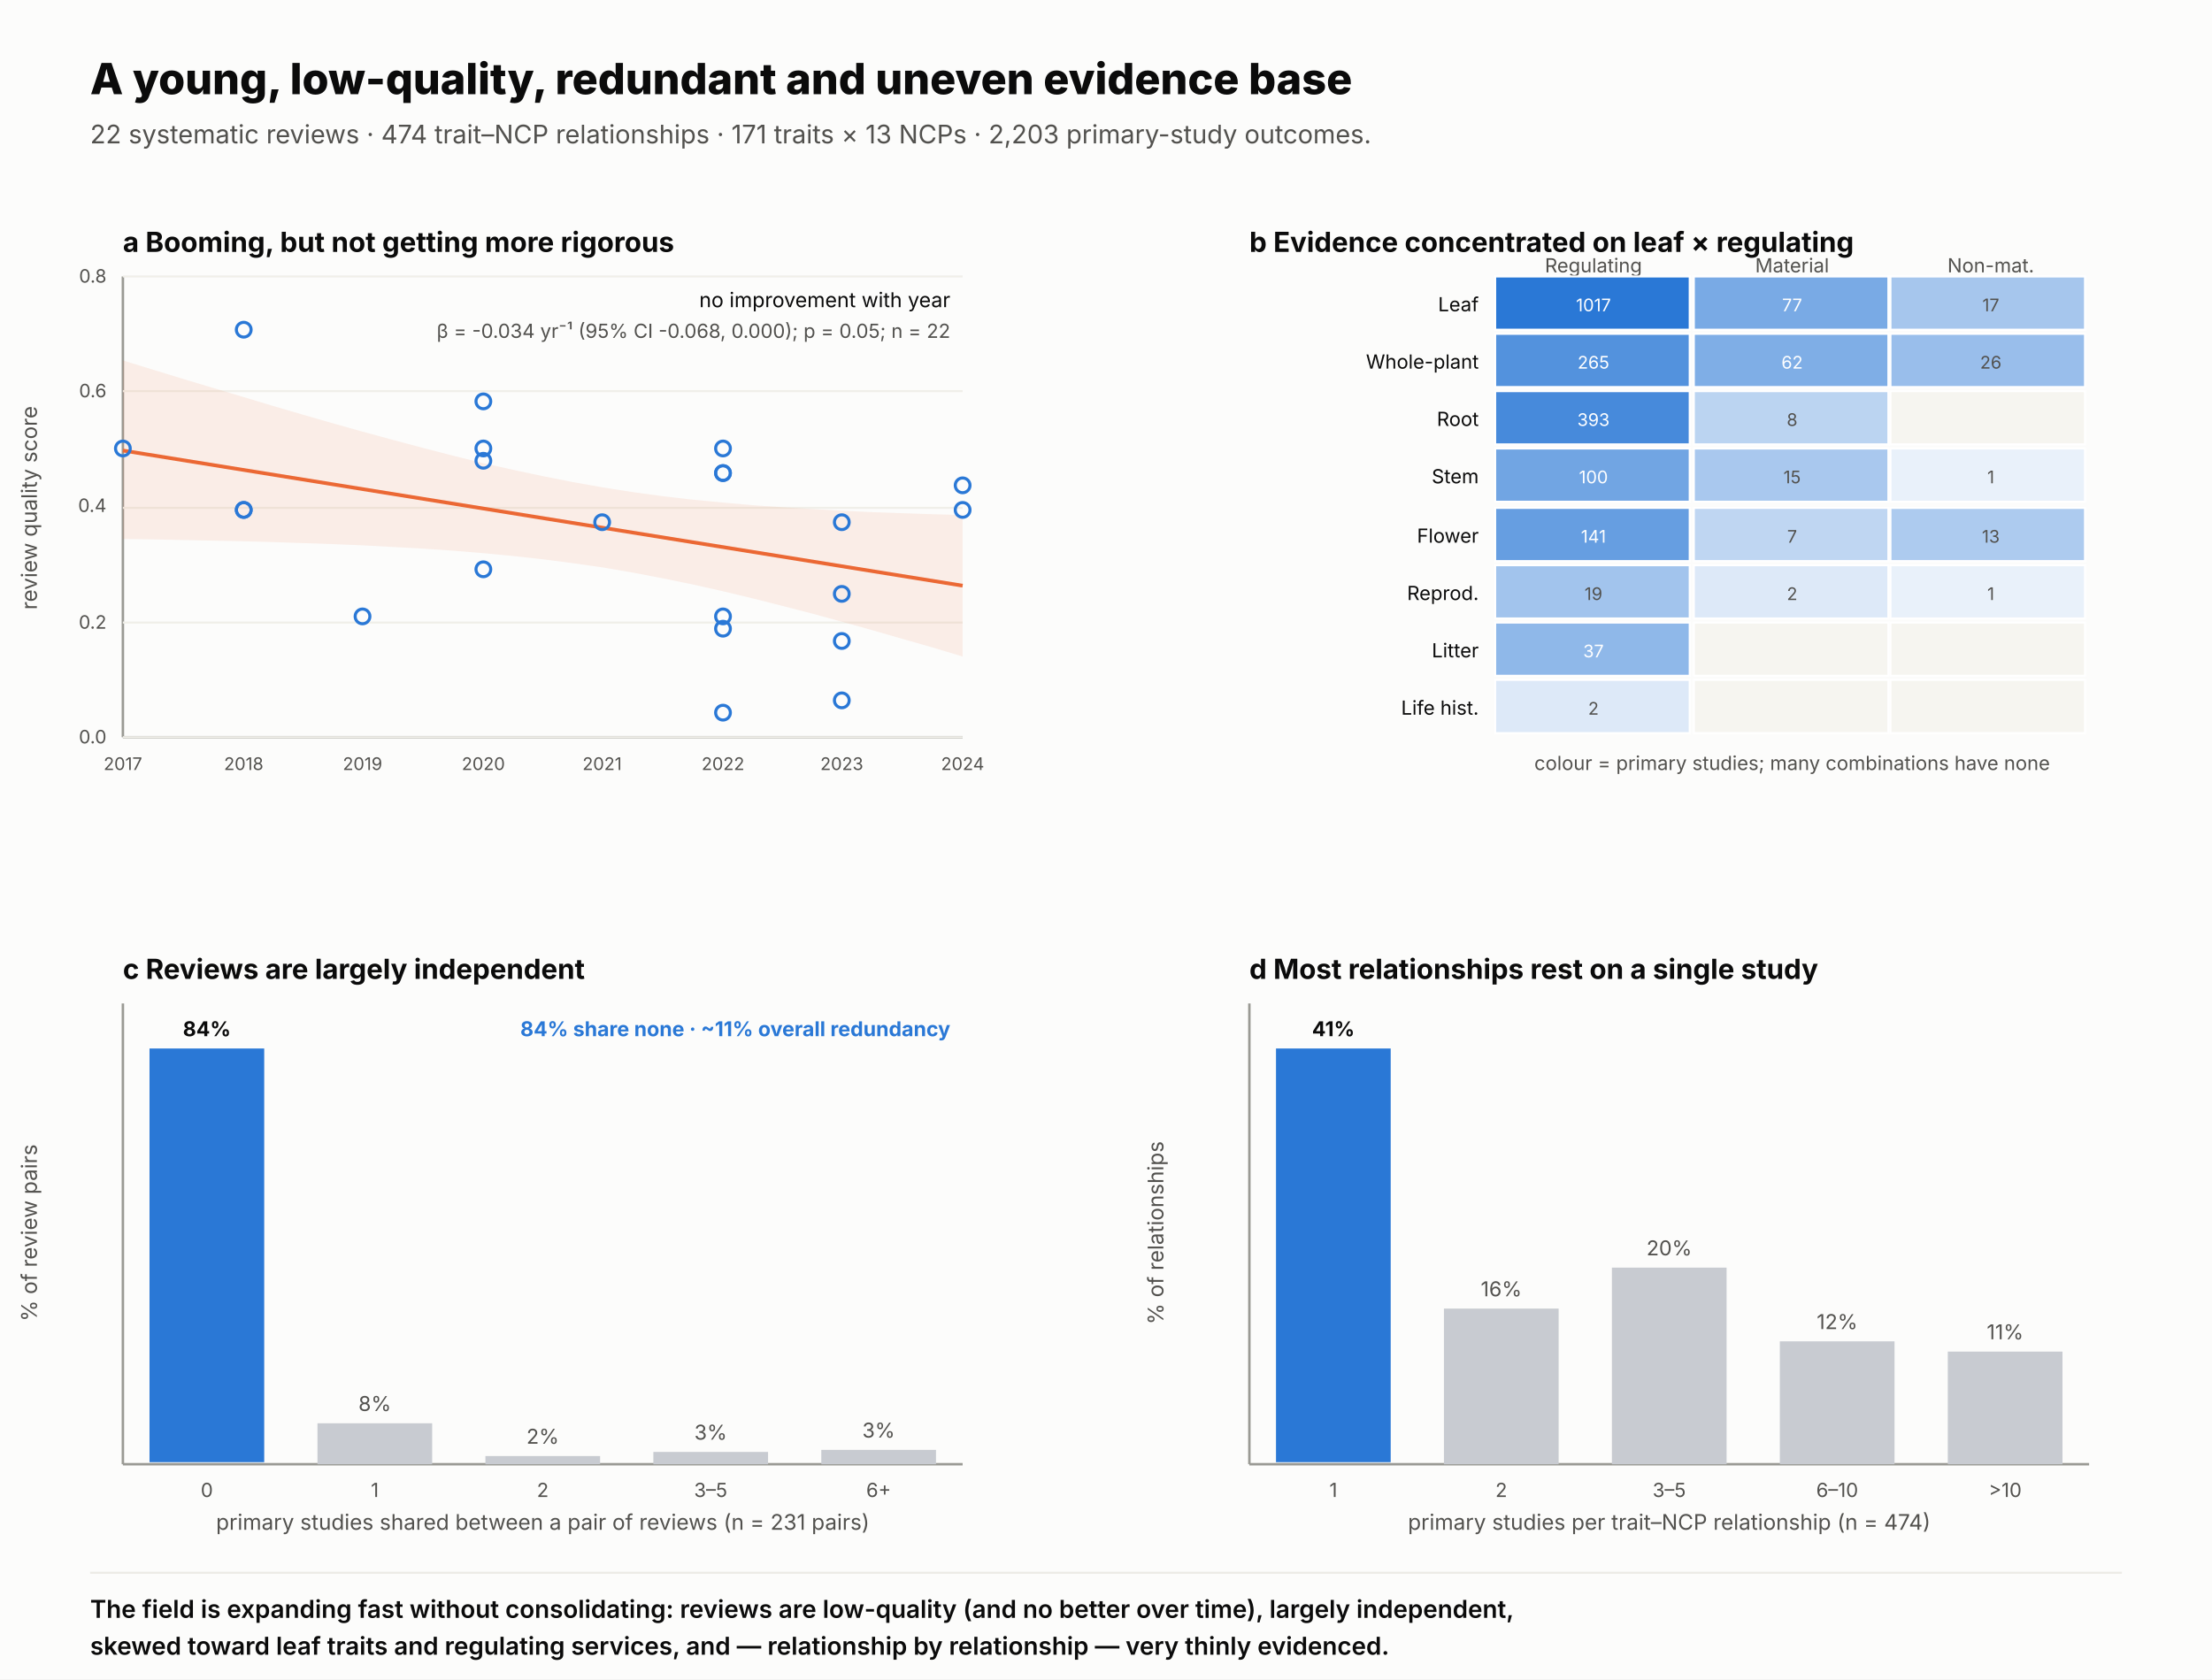
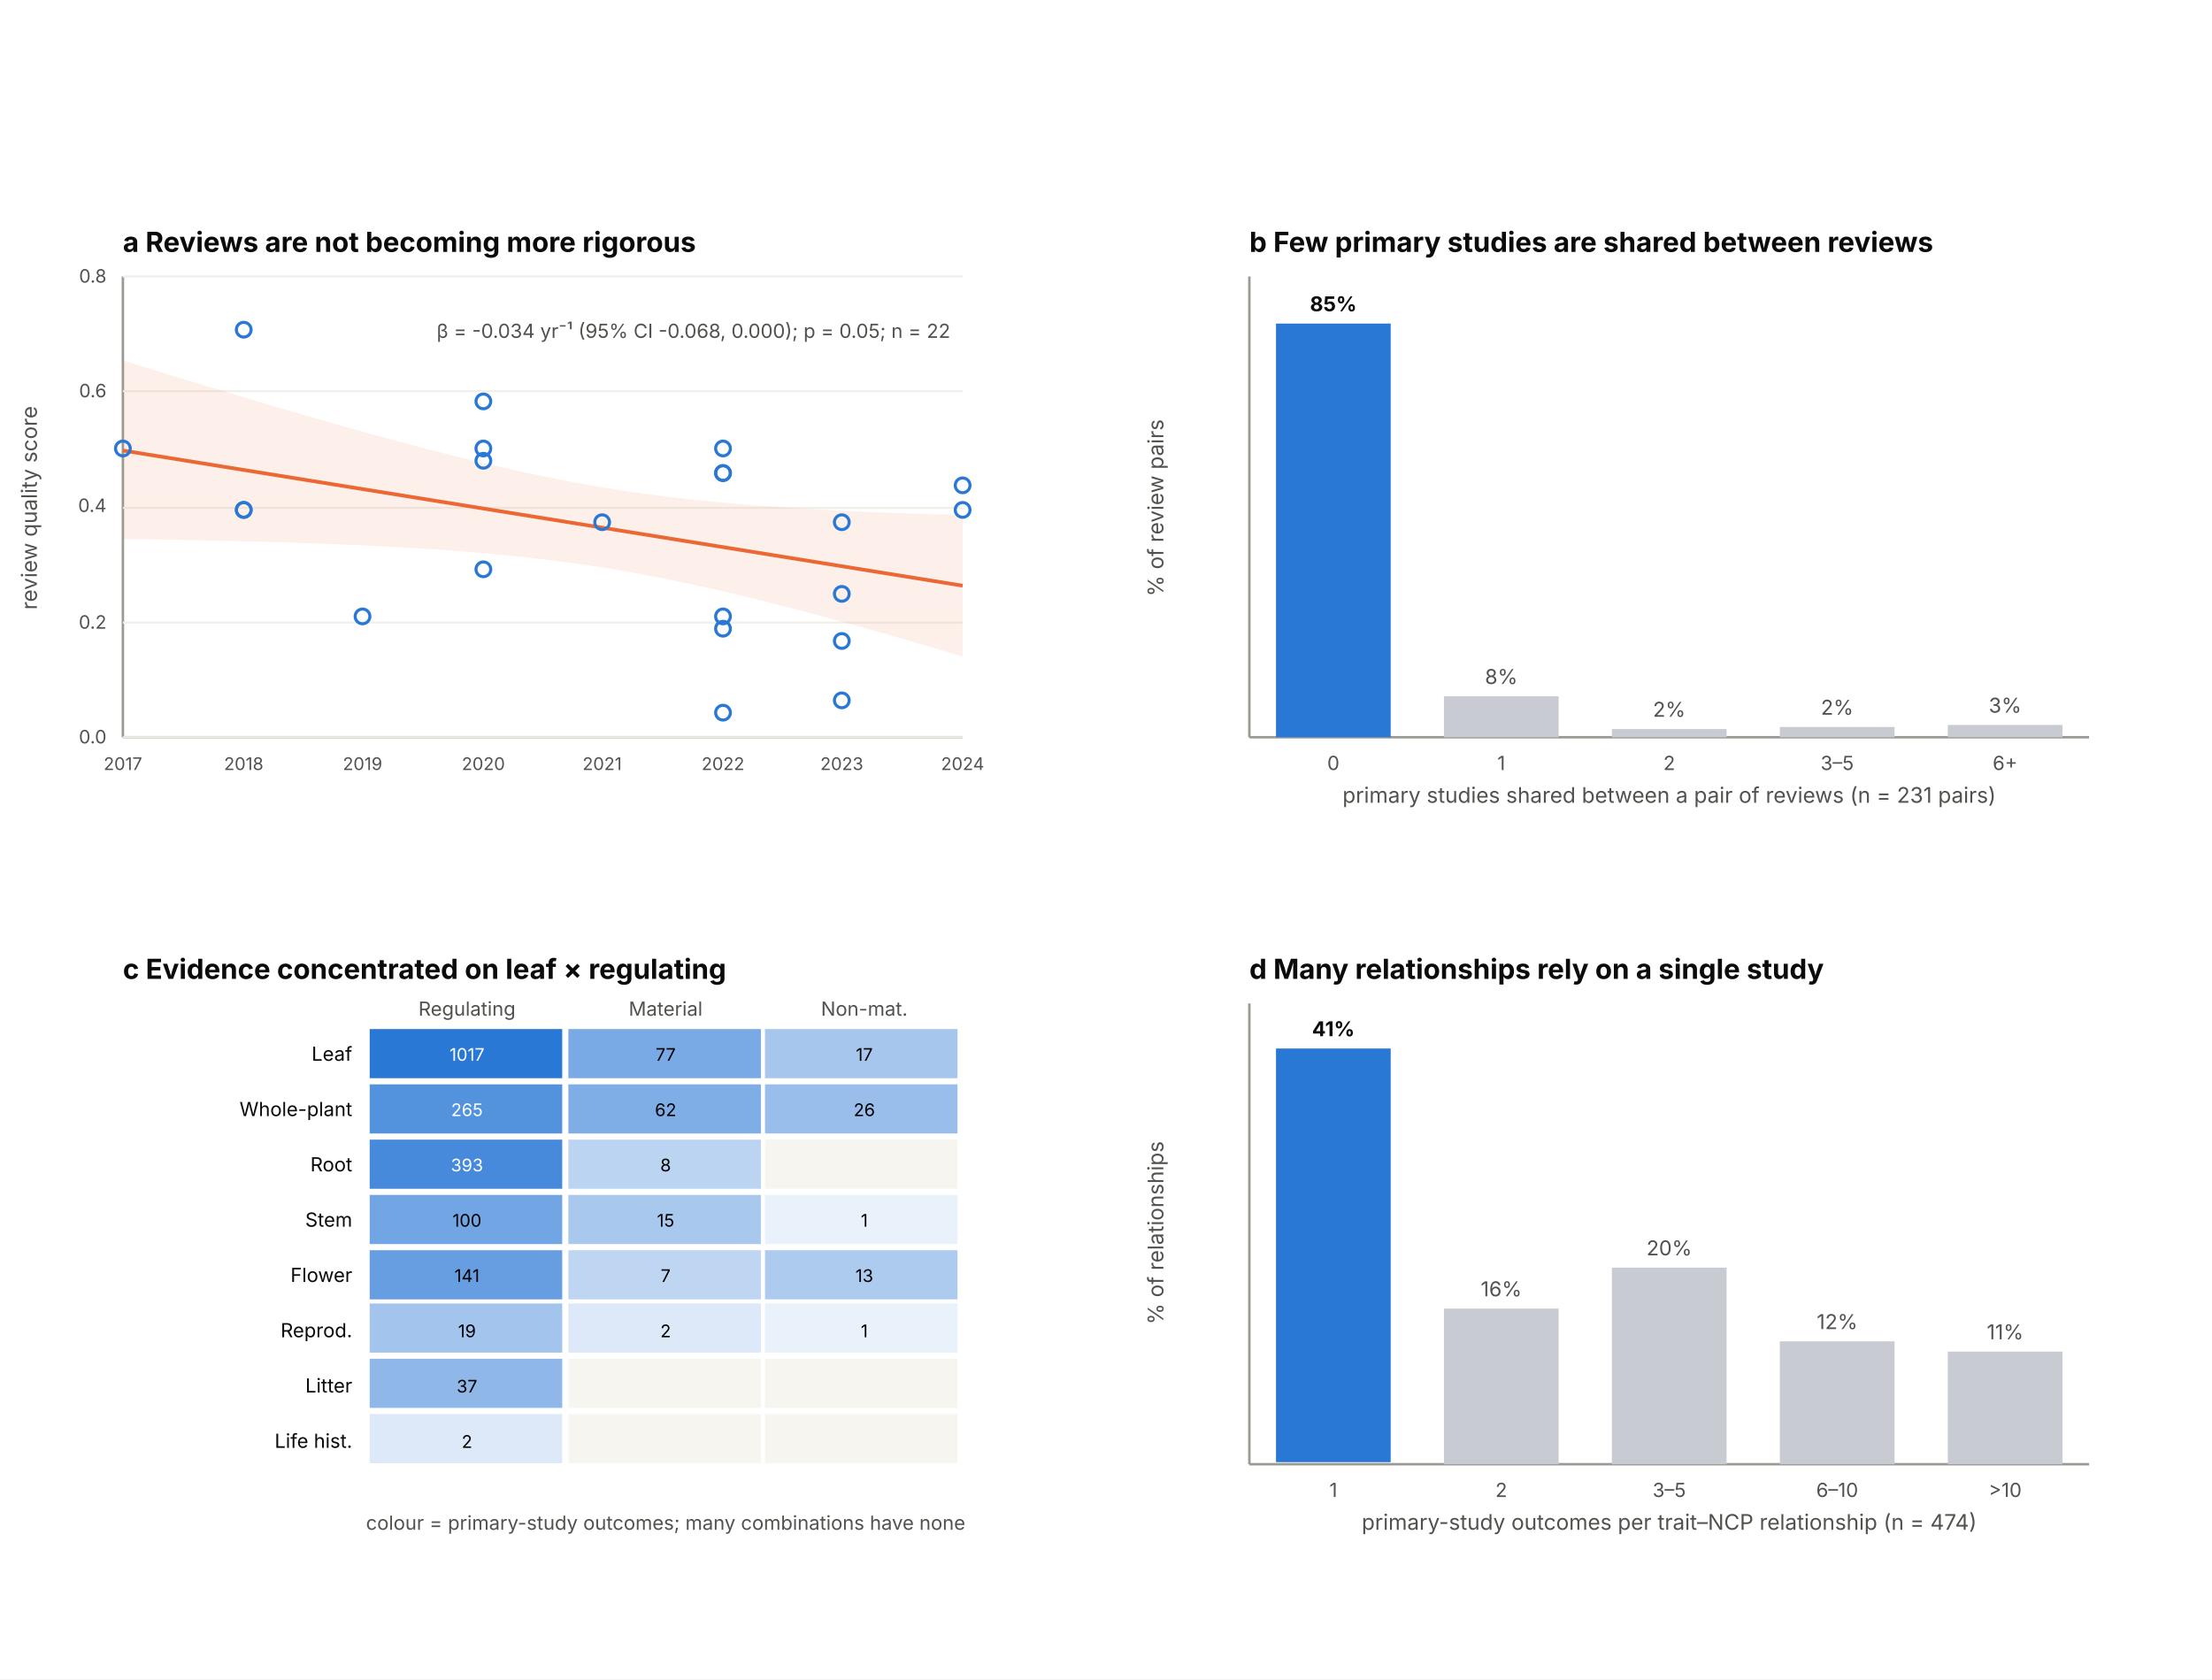
<svg xmlns="http://www.w3.org/2000/svg" width="1080" height="820" viewBox="0 0 1080 820">
-   <rect width="1080" height="820" fill="#fcfcfb" />
-   <text x="44" y="46" font-family="system-ui,-apple-system,&quot;Segoe UI&quot;,sans-serif" font-size="21" font-weight="800" fill="#0b0b0b">A young, low-quality, redundant and uneven evidence base</text>
-   <text x="44" y="70" font-family="system-ui,-apple-system,&quot;Segoe UI&quot;,sans-serif" font-size="12.5" fill="#52514e">22 systematic reviews · 474 trait–NCP relationships · 171 traits × 13 NCPs · 2,203 primary-study outcomes.</text>
-   <text x="60" y="123" font-family="system-ui,-apple-system,&quot;Segoe UI&quot;,sans-serif" font-size="13.5" font-weight="700" fill="#0b0b0b">a  Booming, but not getting more rigorous</text>
+   <rect width="1080" height="820" fill="#ffffff" />
+   <text x="60" y="123" font-family="system-ui,-apple-system,&quot;Segoe UI&quot;,sans-serif" font-size="13.5" font-weight="700" fill="#0b0b0b">a Reviews are not becoming more rigorous</text>
  <line x1="60" y1="360" x2="470" y2="360" stroke="#9a9a94" stroke-width="1.2" />
  <line x1="60" y1="135" x2="60" y2="360" stroke="#9a9a94" stroke-width="1.2" />
  <line x1="60" y1="360" x2="470" y2="360" stroke="#f0efe9" />
  <text x="52" y="363" font-family="system-ui,-apple-system,&quot;Segoe UI&quot;,sans-serif" font-size="9" fill="#52514e" text-anchor="end">0.0</text>
  <line x1="60" y1="304" x2="470" y2="304" stroke="#f0efe9" />
  <text x="52" y="307" font-family="system-ui,-apple-system,&quot;Segoe UI&quot;,sans-serif" font-size="9" fill="#52514e" text-anchor="end">0.2</text>
  <line x1="60" y1="248" x2="470" y2="248" stroke="#f0efe9" />
  <text x="52" y="250" font-family="system-ui,-apple-system,&quot;Segoe UI&quot;,sans-serif" font-size="9" fill="#52514e" text-anchor="end">0.4</text>
  <line x1="60" y1="191" x2="470" y2="191" stroke="#f0efe9" />
  <text x="52" y="194" font-family="system-ui,-apple-system,&quot;Segoe UI&quot;,sans-serif" font-size="9" fill="#52514e" text-anchor="end">0.6</text>
  <line x1="60" y1="135" x2="470" y2="135" stroke="#f0efe9" />
  <text x="52" y="138" font-family="system-ui,-apple-system,&quot;Segoe UI&quot;,sans-serif" font-size="9" fill="#52514e" text-anchor="end">0.8</text>
  <text x="60" y="376" font-family="system-ui,-apple-system,&quot;Segoe UI&quot;,sans-serif" font-size="8.5" fill="#52514e" text-anchor="middle">2017</text>
  <text x="119" y="376" font-family="system-ui,-apple-system,&quot;Segoe UI&quot;,sans-serif" font-size="8.5" fill="#52514e" text-anchor="middle">2018</text>
  <text x="177" y="376" font-family="system-ui,-apple-system,&quot;Segoe UI&quot;,sans-serif" font-size="8.5" fill="#52514e" text-anchor="middle">2019</text>
  <text x="236" y="376" font-family="system-ui,-apple-system,&quot;Segoe UI&quot;,sans-serif" font-size="8.5" fill="#52514e" text-anchor="middle">2020</text>
  <text x="294" y="376" font-family="system-ui,-apple-system,&quot;Segoe UI&quot;,sans-serif" font-size="8.5" fill="#52514e" text-anchor="middle">2021</text>
  <text x="353" y="376" font-family="system-ui,-apple-system,&quot;Segoe UI&quot;,sans-serif" font-size="8.5" fill="#52514e" text-anchor="middle">2022</text>
  <text x="411" y="376" font-family="system-ui,-apple-system,&quot;Segoe UI&quot;,sans-serif" font-size="8.5" fill="#52514e" text-anchor="middle">2023</text>
  <text x="470" y="376" font-family="system-ui,-apple-system,&quot;Segoe UI&quot;,sans-serif" font-size="8.5" fill="#52514e" text-anchor="middle">2024</text>
  <polygon points="60.0,176.0 74.6,180.5 89.3,185.0 103.9,189.4 118.6,193.8 133.2,198.2 147.9,202.5 162.5,206.7 177.1,210.8 191.8,214.8 206.4,218.7 221.1,222.5 235.7,226.1 250.4,229.4 265.0,232.5 279.6,235.4 294.3,238.0 308.9,240.3 323.6,242.3 338.2,244.0 352.9,245.4 367.5,246.7 382.1,247.7 396.8,248.6 411.4,249.4 426.1,250.1 440.7,250.6 455.4,251.1 470.0,251.5 470.0,320.6 455.4,316.2 440.7,312.0 426.1,307.8 411.4,303.7 396.8,299.7 382.1,295.9 367.5,292.2 352.9,288.7 338.2,285.4 323.6,282.4 308.9,279.6 294.3,277.1 279.6,275.0 265.0,273.1 250.4,271.5 235.7,270.1 221.1,268.9 206.4,267.9 191.8,267.1 177.1,266.3 162.5,265.7 147.9,265.2 133.2,264.7 118.6,264.3 103.9,264.0 89.3,263.7 74.6,263.4 60.0,263.2" fill="#eb6834" fill-opacity="0.10" />
  <line x1="60" y1="220" x2="470" y2="286" stroke="#eb6834" stroke-width="1.8" />
  <circle cx="353" cy="301" r="3.6" fill="none" stroke="#2a78d6" stroke-width="1.5" />
  <circle cx="353" cy="348" r="3.6" fill="none" stroke="#2a78d6" stroke-width="1.5" />
  <circle cx="353" cy="231" r="3.6" fill="none" stroke="#2a78d6" stroke-width="1.5" />
  <circle cx="353" cy="231" r="3.6" fill="none" stroke="#2a78d6" stroke-width="1.5" />
  <circle cx="353" cy="307" r="3.6" fill="none" stroke="#2a78d6" stroke-width="1.5" />
  <circle cx="353" cy="219" r="3.6" fill="none" stroke="#2a78d6" stroke-width="1.5" />
  <circle cx="294" cy="255" r="3.6" fill="none" stroke="#2a78d6" stroke-width="1.5" />
  <circle cx="236" cy="225" r="3.6" fill="none" stroke="#2a78d6" stroke-width="1.5" />
  <circle cx="236" cy="196" r="3.6" fill="none" stroke="#2a78d6" stroke-width="1.5" />
  <circle cx="236" cy="278" r="3.6" fill="none" stroke="#2a78d6" stroke-width="1.5" />
  <circle cx="236" cy="219" r="3.6" fill="none" stroke="#2a78d6" stroke-width="1.5" />
  <circle cx="177" cy="301" r="3.6" fill="none" stroke="#2a78d6" stroke-width="1.5" />
  <circle cx="470" cy="249" r="3.6" fill="none" stroke="#2a78d6" stroke-width="1.5" />
  <circle cx="119" cy="249" r="3.6" fill="none" stroke="#2a78d6" stroke-width="1.5" />
  <circle cx="119" cy="249" r="3.6" fill="none" stroke="#2a78d6" stroke-width="1.5" />
  <circle cx="470" cy="237" r="3.6" fill="none" stroke="#2a78d6" stroke-width="1.5" />
  <circle cx="60" cy="219" r="3.6" fill="none" stroke="#2a78d6" stroke-width="1.5" />
  <circle cx="411" cy="290" r="3.6" fill="none" stroke="#2a78d6" stroke-width="1.5" />
  <circle cx="411" cy="313" r="3.6" fill="none" stroke="#2a78d6" stroke-width="1.5" />
  <circle cx="411" cy="342" r="3.6" fill="none" stroke="#2a78d6" stroke-width="1.5" />
  <circle cx="411" cy="255" r="3.6" fill="none" stroke="#2a78d6" stroke-width="1.5" />
  <circle cx="119" cy="161" r="3.6" fill="none" stroke="#2a78d6" stroke-width="1.5" />
-   <text x="464" y="150" font-family="system-ui,-apple-system,&quot;Segoe UI&quot;,sans-serif" font-size="10" fill="#0b0b0b" text-anchor="end">no improvement with year</text>
  <text x="464" y="165" font-family="system-ui,-apple-system,&quot;Segoe UI&quot;,sans-serif" font-size="9.5" fill="#52514e" text-anchor="end">β = -0.034 yr⁻¹ (95% CI -0.068, 0.000); p = 0.05; n = 22</text>
  <text x="18" y="248" font-family="system-ui,-apple-system,&quot;Segoe UI&quot;,sans-serif" font-size="10.5" fill="#52514e" text-anchor="middle" transform="rotate(-90 18 248)">review quality score</text>
-   <text x="610" y="123" font-family="system-ui,-apple-system,&quot;Segoe UI&quot;,sans-serif" font-size="13.5" font-weight="700" fill="#0b0b0b">b  Evidence concentrated on leaf × regulating</text>
-   <text x="778" y="133" font-family="system-ui,-apple-system,&quot;Segoe UI&quot;,sans-serif" font-size="9.5" fill="#52514e" text-anchor="middle">Regulating</text>
-   <text x="875" y="133" font-family="system-ui,-apple-system,&quot;Segoe UI&quot;,sans-serif" font-size="9.5" fill="#52514e" text-anchor="middle">Material</text>
-   <text x="972" y="133" font-family="system-ui,-apple-system,&quot;Segoe UI&quot;,sans-serif" font-size="9.5" fill="#52514e" text-anchor="middle">Non-mat.</text>
-   <text x="722" y="152" font-family="system-ui,-apple-system,&quot;Segoe UI&quot;,sans-serif" font-size="9.5" fill="#0b0b0b" text-anchor="end">Leaf</text>
-   <rect x="730" y="135" width="95" height="26" fill="#2a78d6" stroke="#fff" stroke-width="1" />
-   <text x="778" y="152" font-family="system-ui,-apple-system,&quot;Segoe UI&quot;,sans-serif" font-size="8.5" fill="#fff" text-anchor="middle">1017</text>
-   <rect x="827" y="135" width="95" height="26" fill="#79aae5" stroke="#fff" stroke-width="1" />
-   <text x="875" y="152" font-family="system-ui,-apple-system,&quot;Segoe UI&quot;,sans-serif" font-size="8.5" fill="#fff" text-anchor="middle">77</text>
-   <rect x="923" y="135" width="95" height="26" fill="#a6c6ed" stroke="#fff" stroke-width="1" />
-   <text x="972" y="152" font-family="system-ui,-apple-system,&quot;Segoe UI&quot;,sans-serif" font-size="8.5" fill="#52514e" text-anchor="middle">17</text>
-   <text x="722" y="180" font-family="system-ui,-apple-system,&quot;Segoe UI&quot;,sans-serif" font-size="9.5" fill="#0b0b0b" text-anchor="end">Whole-plant</text>
-   <rect x="730" y="163" width="95" height="26" fill="#5392dd" stroke="#fff" stroke-width="1" />
-   <text x="778" y="180" font-family="system-ui,-apple-system,&quot;Segoe UI&quot;,sans-serif" font-size="8.5" fill="#fff" text-anchor="middle">265</text>
-   <rect x="827" y="163" width="95" height="26" fill="#7faee6" stroke="#fff" stroke-width="1" />
-   <text x="875" y="180" font-family="system-ui,-apple-system,&quot;Segoe UI&quot;,sans-serif" font-size="8.5" fill="#fff" text-anchor="middle">62</text>
-   <rect x="923" y="163" width="95" height="26" fill="#99beeb" stroke="#fff" stroke-width="1" />
-   <text x="972" y="180" font-family="system-ui,-apple-system,&quot;Segoe UI&quot;,sans-serif" font-size="8.5" fill="#52514e" text-anchor="middle">26</text>
-   <text x="722" y="208" font-family="system-ui,-apple-system,&quot;Segoe UI&quot;,sans-serif" font-size="9.5" fill="#0b0b0b" text-anchor="end">Root</text>
-   <rect x="730" y="191" width="95" height="26" fill="#478adb" stroke="#fff" stroke-width="1" />
-   <text x="778" y="208" font-family="system-ui,-apple-system,&quot;Segoe UI&quot;,sans-serif" font-size="8.5" fill="#fff" text-anchor="middle">393</text>
-   <rect x="827" y="191" width="95" height="26" fill="#bbd4f1" stroke="#fff" stroke-width="1" />
-   <text x="875" y="208" font-family="system-ui,-apple-system,&quot;Segoe UI&quot;,sans-serif" font-size="8.5" fill="#52514e" text-anchor="middle">8</text>
-   <rect x="923" y="191" width="95" height="26" fill="#f6f5f0" stroke="#fff" stroke-width="1" />
-   <text x="722" y="236" font-family="system-ui,-apple-system,&quot;Segoe UI&quot;,sans-serif" font-size="9.5" fill="#0b0b0b" text-anchor="end">Stem</text>
-   <rect x="730" y="219" width="95" height="26" fill="#71a5e3" stroke="#fff" stroke-width="1" />
-   <text x="778" y="236" font-family="system-ui,-apple-system,&quot;Segoe UI&quot;,sans-serif" font-size="8.5" fill="#fff" text-anchor="middle">100</text>
-   <rect x="827" y="219" width="95" height="26" fill="#a9c8ee" stroke="#fff" stroke-width="1" />
-   <text x="875" y="236" font-family="system-ui,-apple-system,&quot;Segoe UI&quot;,sans-serif" font-size="8.5" fill="#52514e" text-anchor="middle">15</text>
-   <rect x="923" y="219" width="95" height="26" fill="#e9f1fa" stroke="#fff" stroke-width="1" />
-   <text x="972" y="236" font-family="system-ui,-apple-system,&quot;Segoe UI&quot;,sans-serif" font-size="8.5" fill="#52514e" text-anchor="middle">1</text>
-   <text x="722" y="265" font-family="system-ui,-apple-system,&quot;Segoe UI&quot;,sans-serif" font-size="9.5" fill="#0b0b0b" text-anchor="end">Flower</text>
-   <rect x="730" y="248" width="95" height="26" fill="#669ee1" stroke="#fff" stroke-width="1" />
-   <text x="778" y="265" font-family="system-ui,-apple-system,&quot;Segoe UI&quot;,sans-serif" font-size="8.5" fill="#fff" text-anchor="middle">141</text>
-   <rect x="827" y="248" width="95" height="26" fill="#bfd6f2" stroke="#fff" stroke-width="1" />
-   <text x="875" y="265" font-family="system-ui,-apple-system,&quot;Segoe UI&quot;,sans-serif" font-size="8.5" fill="#52514e" text-anchor="middle">7</text>
-   <rect x="923" y="248" width="95" height="26" fill="#adcbef" stroke="#fff" stroke-width="1" />
-   <text x="972" y="265" font-family="system-ui,-apple-system,&quot;Segoe UI&quot;,sans-serif" font-size="8.5" fill="#52514e" text-anchor="middle">13</text>
-   <text x="722" y="293" font-family="system-ui,-apple-system,&quot;Segoe UI&quot;,sans-serif" font-size="9.5" fill="#0b0b0b" text-anchor="end">Reprod.</text>
-   <rect x="730" y="276" width="95" height="26" fill="#a2c4ed" stroke="#fff" stroke-width="1" />
-   <text x="778" y="293" font-family="system-ui,-apple-system,&quot;Segoe UI&quot;,sans-serif" font-size="8.5" fill="#52514e" text-anchor="middle">19</text>
-   <rect x="827" y="276" width="95" height="26" fill="#dde9f8" stroke="#fff" stroke-width="1" />
-   <text x="875" y="293" font-family="system-ui,-apple-system,&quot;Segoe UI&quot;,sans-serif" font-size="8.5" fill="#52514e" text-anchor="middle">2</text>
-   <rect x="923" y="276" width="95" height="26" fill="#e9f1fa" stroke="#fff" stroke-width="1" />
-   <text x="972" y="293" font-family="system-ui,-apple-system,&quot;Segoe UI&quot;,sans-serif" font-size="8.5" fill="#52514e" text-anchor="middle">1</text>
-   <text x="722" y="321" font-family="system-ui,-apple-system,&quot;Segoe UI&quot;,sans-serif" font-size="9.5" fill="#0b0b0b" text-anchor="end">Litter</text>
-   <rect x="730" y="304" width="95" height="26" fill="#8fb8e9" stroke="#fff" stroke-width="1" />
-   <text x="778" y="321" font-family="system-ui,-apple-system,&quot;Segoe UI&quot;,sans-serif" font-size="8.5" fill="#fff" text-anchor="middle">37</text>
-   <rect x="827" y="304" width="95" height="26" fill="#f6f5f0" stroke="#fff" stroke-width="1" />
-   <rect x="923" y="304" width="95" height="26" fill="#f6f5f0" stroke="#fff" stroke-width="1" />
-   <text x="722" y="349" font-family="system-ui,-apple-system,&quot;Segoe UI&quot;,sans-serif" font-size="9.5" fill="#0b0b0b" text-anchor="end">Life hist.</text>
-   <rect x="730" y="332" width="95" height="26" fill="#dde9f8" stroke="#fff" stroke-width="1" />
-   <text x="778" y="349" font-family="system-ui,-apple-system,&quot;Segoe UI&quot;,sans-serif" font-size="8.5" fill="#52514e" text-anchor="middle">2</text>
-   <rect x="827" y="332" width="95" height="26" fill="#f6f5f0" stroke="#fff" stroke-width="1" />
-   <rect x="923" y="332" width="95" height="26" fill="#f6f5f0" stroke="#fff" stroke-width="1" />
-   <text x="875" y="376" font-family="system-ui,-apple-system,&quot;Segoe UI&quot;,sans-serif" font-size="9.5" fill="#52514e" text-anchor="middle">colour = primary studies; many combinations have none</text>
-   <text x="60" y="478" font-family="system-ui,-apple-system,&quot;Segoe UI&quot;,sans-serif" font-size="13.5" font-weight="700" fill="#0b0b0b">c  Reviews are largely independent</text>
-   <line x1="60" y1="715" x2="470" y2="715" stroke="#9a9a94" stroke-width="1.2" />
-   <line x1="60" y1="490" x2="60" y2="715" stroke="#9a9a94" stroke-width="1.2" />
-   <rect x="73" y="512" width="56" height="202" fill="#2a78d6" />
-   <text x="101" y="506" font-family="system-ui,-apple-system,&quot;Segoe UI&quot;,sans-serif" font-size="10" font-weight="700" fill="#0b0b0b" text-anchor="middle">84%</text>
-   <text x="101" y="731" font-family="system-ui,-apple-system,&quot;Segoe UI&quot;,sans-serif" font-size="9.5" fill="#52514e" text-anchor="middle">0</text>
-   <rect x="155" y="695" width="56" height="20" fill="#c8cbd1" />
-   <text x="183" y="689" font-family="system-ui,-apple-system,&quot;Segoe UI&quot;,sans-serif" font-size="10" font-weight="400" fill="#52514e" text-anchor="middle">8%</text>
-   <text x="183" y="731" font-family="system-ui,-apple-system,&quot;Segoe UI&quot;,sans-serif" font-size="9.5" fill="#52514e" text-anchor="middle">1</text>
-   <rect x="237" y="711" width="56" height="4" fill="#c8cbd1" />
-   <text x="265" y="705" font-family="system-ui,-apple-system,&quot;Segoe UI&quot;,sans-serif" font-size="10" font-weight="400" fill="#52514e" text-anchor="middle">2%</text>
-   <text x="265" y="731" font-family="system-ui,-apple-system,&quot;Segoe UI&quot;,sans-serif" font-size="9.5" fill="#52514e" text-anchor="middle">2</text>
-   <rect x="319" y="709" width="56" height="6" fill="#c8cbd1" />
-   <text x="347" y="703" font-family="system-ui,-apple-system,&quot;Segoe UI&quot;,sans-serif" font-size="10" font-weight="400" fill="#52514e" text-anchor="middle">3%</text>
-   <text x="347" y="731" font-family="system-ui,-apple-system,&quot;Segoe UI&quot;,sans-serif" font-size="9.5" fill="#52514e" text-anchor="middle">3–5</text>
-   <rect x="401" y="708" width="56" height="7" fill="#c8cbd1" />
-   <text x="429" y="702" font-family="system-ui,-apple-system,&quot;Segoe UI&quot;,sans-serif" font-size="10" font-weight="400" fill="#52514e" text-anchor="middle">3%</text>
-   <text x="429" y="731" font-family="system-ui,-apple-system,&quot;Segoe UI&quot;,sans-serif" font-size="9.5" fill="#52514e" text-anchor="middle">6+</text>
-   <text x="265" y="747" font-family="system-ui,-apple-system,&quot;Segoe UI&quot;,sans-serif" font-size="10.5" fill="#52514e" text-anchor="middle">primary studies shared between a pair of reviews (n = 231 pairs)</text>
-   <text x="18" y="602" font-family="system-ui,-apple-system,&quot;Segoe UI&quot;,sans-serif" font-size="10.5" fill="#52514e" text-anchor="middle" transform="rotate(-90 18 602)">% of review pairs</text>
-   <text x="464" y="506" font-family="system-ui,-apple-system,&quot;Segoe UI&quot;,sans-serif" font-size="10" font-weight="700" fill="#2a78d6" text-anchor="end">84% share none · ~11% overall redundancy</text>
-   <text x="610" y="478" font-family="system-ui,-apple-system,&quot;Segoe UI&quot;,sans-serif" font-size="13.5" font-weight="700" fill="#0b0b0b">d  Most relationships rest on a single study</text>
+   <text x="610" y="123" font-family="system-ui,-apple-system,&quot;Segoe UI&quot;,sans-serif" font-size="13.5" font-weight="700" fill="#0b0b0b">b  Few primary studies are shared between reviews</text>
+   <line x1="610" y1="360" x2="1020" y2="360" stroke="#9a9a94" stroke-width="1.2" />
+   <line x1="610" y1="135" x2="610" y2="360" stroke="#9a9a94" stroke-width="1.2" />
+   <rect x="623" y="158" width="56" height="202" fill="#2a78d6" />
+   <text x="651" y="152" font-family="system-ui,-apple-system,&quot;Segoe UI&quot;,sans-serif" font-size="10" font-weight="700" fill="#0b0b0b" text-anchor="middle">85%</text>
+   <text x="651" y="376" font-family="system-ui,-apple-system,&quot;Segoe UI&quot;,sans-serif" font-size="9.5" fill="#52514e" text-anchor="middle">0</text>
+   <rect x="705" y="340" width="56" height="20" fill="#c8cbd1" />
+   <text x="733" y="334" font-family="system-ui,-apple-system,&quot;Segoe UI&quot;,sans-serif" font-size="10" font-weight="400" fill="#52514e" text-anchor="middle">8%</text>
+   <text x="733" y="376" font-family="system-ui,-apple-system,&quot;Segoe UI&quot;,sans-serif" font-size="9.5" fill="#52514e" text-anchor="middle">1</text>
+   <rect x="787" y="356" width="56" height="4" fill="#c8cbd1" />
+   <text x="815" y="350" font-family="system-ui,-apple-system,&quot;Segoe UI&quot;,sans-serif" font-size="10" font-weight="400" fill="#52514e" text-anchor="middle">2%</text>
+   <text x="815" y="376" font-family="system-ui,-apple-system,&quot;Segoe UI&quot;,sans-serif" font-size="9.5" fill="#52514e" text-anchor="middle">2</text>
+   <rect x="869" y="355" width="56" height="5" fill="#c8cbd1" />
+   <text x="897" y="349" font-family="system-ui,-apple-system,&quot;Segoe UI&quot;,sans-serif" font-size="10" font-weight="400" fill="#52514e" text-anchor="middle">2%</text>
+   <text x="897" y="376" font-family="system-ui,-apple-system,&quot;Segoe UI&quot;,sans-serif" font-size="9.5" fill="#52514e" text-anchor="middle">3–5</text>
+   <rect x="951" y="354" width="56" height="6" fill="#c8cbd1" />
+   <text x="979" y="348" font-family="system-ui,-apple-system,&quot;Segoe UI&quot;,sans-serif" font-size="10" font-weight="400" fill="#52514e" text-anchor="middle">3%</text>
+   <text x="979" y="376" font-family="system-ui,-apple-system,&quot;Segoe UI&quot;,sans-serif" font-size="9.5" fill="#52514e" text-anchor="middle">6+</text>
+   <text x="815" y="392" font-family="system-ui,-apple-system,&quot;Segoe UI&quot;,sans-serif" font-size="10.5" fill="#52514e" text-anchor="middle">primary studies shared between a pair of reviews (n = 231 pairs)</text>
+   <text x="568" y="248" font-family="system-ui,-apple-system,&quot;Segoe UI&quot;,sans-serif" font-size="10.5" fill="#52514e" text-anchor="middle" transform="rotate(-90 568 248)">% of review pairs</text>
+   <text x="60" y="478" font-family="system-ui,-apple-system,&quot;Segoe UI&quot;,sans-serif" font-size="13.5" font-weight="700" fill="#0b0b0b">c  Evidence concentrated on leaf × regulating</text>
+   <text x="228" y="496" font-family="system-ui,-apple-system,&quot;Segoe UI&quot;,sans-serif" font-size="9.5" fill="#52514e" text-anchor="middle">Regulating</text>
+   <text x="325" y="496" font-family="system-ui,-apple-system,&quot;Segoe UI&quot;,sans-serif" font-size="9.5" fill="#52514e" text-anchor="middle">Material</text>
+   <text x="422" y="496" font-family="system-ui,-apple-system,&quot;Segoe UI&quot;,sans-serif" font-size="9.5" fill="#52514e" text-anchor="middle">Non-mat.</text>
+   <text x="172" y="518" font-family="system-ui,-apple-system,&quot;Segoe UI&quot;,sans-serif" font-size="9.5" fill="#0b0b0b" text-anchor="end">Leaf</text>
+   <rect x="180" y="502" width="95" height="25" fill="#2a78d6" stroke="#fff" stroke-width="1" />
+   <text x="228" y="518" font-family="system-ui,-apple-system,&quot;Segoe UI&quot;,sans-serif" font-size="8.5" fill="#ffffff" text-anchor="middle">1017</text>
+   <rect x="277" y="502" width="95" height="25" fill="#79aae5" stroke="#fff" stroke-width="1" />
+   <text x="325" y="518" font-family="system-ui,-apple-system,&quot;Segoe UI&quot;,sans-serif" font-size="8.5" fill="#000000" text-anchor="middle">77</text>
+   <rect x="373" y="502" width="95" height="25" fill="#a6c6ed" stroke="#fff" stroke-width="1" />
+   <text x="422" y="518" font-family="system-ui,-apple-system,&quot;Segoe UI&quot;,sans-serif" font-size="8.5" fill="#000000" text-anchor="middle">17</text>
+   <text x="172" y="545" font-family="system-ui,-apple-system,&quot;Segoe UI&quot;,sans-serif" font-size="9.5" fill="#0b0b0b" text-anchor="end">Whole-plant</text>
+   <rect x="180" y="529" width="95" height="25" fill="#5392dd" stroke="#fff" stroke-width="1" />
+   <text x="228" y="545" font-family="system-ui,-apple-system,&quot;Segoe UI&quot;,sans-serif" font-size="8.5" fill="#ffffff" text-anchor="middle">265</text>
+   <rect x="277" y="529" width="95" height="25" fill="#7faee6" stroke="#fff" stroke-width="1" />
+   <text x="325" y="545" font-family="system-ui,-apple-system,&quot;Segoe UI&quot;,sans-serif" font-size="8.5" fill="#000000" text-anchor="middle">62</text>
+   <rect x="373" y="529" width="95" height="25" fill="#99beeb" stroke="#fff" stroke-width="1" />
+   <text x="422" y="545" font-family="system-ui,-apple-system,&quot;Segoe UI&quot;,sans-serif" font-size="8.5" fill="#000000" text-anchor="middle">26</text>
+   <text x="172" y="572" font-family="system-ui,-apple-system,&quot;Segoe UI&quot;,sans-serif" font-size="9.5" fill="#0b0b0b" text-anchor="end">Root</text>
+   <rect x="180" y="556" width="95" height="25" fill="#478adb" stroke="#fff" stroke-width="1" />
+   <text x="228" y="572" font-family="system-ui,-apple-system,&quot;Segoe UI&quot;,sans-serif" font-size="8.5" fill="#ffffff" text-anchor="middle">393</text>
+   <rect x="277" y="556" width="95" height="25" fill="#bbd4f1" stroke="#fff" stroke-width="1" />
+   <text x="325" y="572" font-family="system-ui,-apple-system,&quot;Segoe UI&quot;,sans-serif" font-size="8.5" fill="#000000" text-anchor="middle">8</text>
+   <rect x="373" y="556" width="95" height="25" fill="#f6f5f0" stroke="#fff" stroke-width="1" />
+   <text x="172" y="599" font-family="system-ui,-apple-system,&quot;Segoe UI&quot;,sans-serif" font-size="9.5" fill="#0b0b0b" text-anchor="end">Stem</text>
+   <rect x="180" y="583" width="95" height="25" fill="#71a5e3" stroke="#fff" stroke-width="1" />
+   <text x="228" y="599" font-family="system-ui,-apple-system,&quot;Segoe UI&quot;,sans-serif" font-size="8.5" fill="#000000" text-anchor="middle">100</text>
+   <rect x="277" y="583" width="95" height="25" fill="#a9c8ee" stroke="#fff" stroke-width="1" />
+   <text x="325" y="599" font-family="system-ui,-apple-system,&quot;Segoe UI&quot;,sans-serif" font-size="8.5" fill="#000000" text-anchor="middle">15</text>
+   <rect x="373" y="583" width="95" height="25" fill="#e9f1fa" stroke="#fff" stroke-width="1" />
+   <text x="422" y="599" font-family="system-ui,-apple-system,&quot;Segoe UI&quot;,sans-serif" font-size="8.5" fill="#000000" text-anchor="middle">1</text>
+   <text x="172" y="626" font-family="system-ui,-apple-system,&quot;Segoe UI&quot;,sans-serif" font-size="9.5" fill="#0b0b0b" text-anchor="end">Flower</text>
+   <rect x="180" y="610" width="95" height="25" fill="#669ee1" stroke="#fff" stroke-width="1" />
+   <text x="228" y="626" font-family="system-ui,-apple-system,&quot;Segoe UI&quot;,sans-serif" font-size="8.5" fill="#000000" text-anchor="middle">141</text>
+   <rect x="277" y="610" width="95" height="25" fill="#bfd6f2" stroke="#fff" stroke-width="1" />
+   <text x="325" y="626" font-family="system-ui,-apple-system,&quot;Segoe UI&quot;,sans-serif" font-size="8.5" fill="#000000" text-anchor="middle">7</text>
+   <rect x="373" y="610" width="95" height="25" fill="#adcbef" stroke="#fff" stroke-width="1" />
+   <text x="422" y="626" font-family="system-ui,-apple-system,&quot;Segoe UI&quot;,sans-serif" font-size="8.5" fill="#000000" text-anchor="middle">13</text>
+   <text x="172" y="653" font-family="system-ui,-apple-system,&quot;Segoe UI&quot;,sans-serif" font-size="9.5" fill="#0b0b0b" text-anchor="end">Reprod.</text>
+   <rect x="180" y="636" width="95" height="25" fill="#a2c4ed" stroke="#fff" stroke-width="1" />
+   <text x="228" y="653" font-family="system-ui,-apple-system,&quot;Segoe UI&quot;,sans-serif" font-size="8.5" fill="#000000" text-anchor="middle">19</text>
+   <rect x="277" y="636" width="95" height="25" fill="#dde9f8" stroke="#fff" stroke-width="1" />
+   <text x="325" y="653" font-family="system-ui,-apple-system,&quot;Segoe UI&quot;,sans-serif" font-size="8.5" fill="#000000" text-anchor="middle">2</text>
+   <rect x="373" y="636" width="95" height="25" fill="#e9f1fa" stroke="#fff" stroke-width="1" />
+   <text x="422" y="653" font-family="system-ui,-apple-system,&quot;Segoe UI&quot;,sans-serif" font-size="8.5" fill="#000000" text-anchor="middle">1</text>
+   <text x="172" y="680" font-family="system-ui,-apple-system,&quot;Segoe UI&quot;,sans-serif" font-size="9.5" fill="#0b0b0b" text-anchor="end">Litter</text>
+   <rect x="180" y="663" width="95" height="25" fill="#8fb8e9" stroke="#fff" stroke-width="1" />
+   <text x="228" y="680" font-family="system-ui,-apple-system,&quot;Segoe UI&quot;,sans-serif" font-size="8.5" fill="#000000" text-anchor="middle">37</text>
+   <rect x="277" y="663" width="95" height="25" fill="#f6f5f0" stroke="#fff" stroke-width="1" />
+   <rect x="373" y="663" width="95" height="25" fill="#f6f5f0" stroke="#fff" stroke-width="1" />
+   <text x="172" y="707" font-family="system-ui,-apple-system,&quot;Segoe UI&quot;,sans-serif" font-size="9.5" fill="#0b0b0b" text-anchor="end">Life hist.</text>
+   <rect x="180" y="690" width="95" height="25" fill="#dde9f8" stroke="#fff" stroke-width="1" />
+   <text x="228" y="707" font-family="system-ui,-apple-system,&quot;Segoe UI&quot;,sans-serif" font-size="8.5" fill="#000000" text-anchor="middle">2</text>
+   <rect x="277" y="690" width="95" height="25" fill="#f6f5f0" stroke="#fff" stroke-width="1" />
+   <rect x="373" y="690" width="95" height="25" fill="#f6f5f0" stroke="#fff" stroke-width="1" />
+   <text x="325" y="747" font-family="system-ui,-apple-system,&quot;Segoe UI&quot;,sans-serif" font-size="9.5" fill="#52514e" text-anchor="middle">colour = primary-study outcomes; many combinations have none</text>
+   <text x="610" y="478" font-family="system-ui,-apple-system,&quot;Segoe UI&quot;,sans-serif" font-size="13.5" font-weight="700" fill="#0b0b0b">d  Many relationships rely on a single study</text>
  <line x1="610" y1="715" x2="1020" y2="715" stroke="#9a9a94" stroke-width="1.2" />
  <line x1="610" y1="490" x2="610" y2="715" stroke="#9a9a94" stroke-width="1.2" />
  <rect x="623" y="512" width="56" height="202" fill="#2a78d6" />
  <text x="651" y="506" font-family="system-ui,-apple-system,&quot;Segoe UI&quot;,sans-serif" font-size="10" font-weight="700" fill="#0b0b0b" text-anchor="middle">41%</text>
  <text x="651" y="731" font-family="system-ui,-apple-system,&quot;Segoe UI&quot;,sans-serif" font-size="9.5" fill="#52514e" text-anchor="middle">1</text>
  <rect x="705" y="639" width="56" height="76" fill="#c8cbd1" />
  <text x="733" y="633" font-family="system-ui,-apple-system,&quot;Segoe UI&quot;,sans-serif" font-size="10" font-weight="400" fill="#52514e" text-anchor="middle">16%</text>
  <text x="733" y="731" font-family="system-ui,-apple-system,&quot;Segoe UI&quot;,sans-serif" font-size="9.5" fill="#52514e" text-anchor="middle">2</text>
  <rect x="787" y="619" width="56" height="96" fill="#c8cbd1" />
  <text x="815" y="613" font-family="system-ui,-apple-system,&quot;Segoe UI&quot;,sans-serif" font-size="10" font-weight="400" fill="#52514e" text-anchor="middle">20%</text>
  <text x="815" y="731" font-family="system-ui,-apple-system,&quot;Segoe UI&quot;,sans-serif" font-size="9.5" fill="#52514e" text-anchor="middle">3–5</text>
  <rect x="869" y="655" width="56" height="60" fill="#c8cbd1" />
  <text x="897" y="649" font-family="system-ui,-apple-system,&quot;Segoe UI&quot;,sans-serif" font-size="10" font-weight="400" fill="#52514e" text-anchor="middle">12%</text>
  <text x="897" y="731" font-family="system-ui,-apple-system,&quot;Segoe UI&quot;,sans-serif" font-size="9.5" fill="#52514e" text-anchor="middle">6–10</text>
  <rect x="951" y="660" width="56" height="55" fill="#c8cbd1" />
  <text x="979" y="654" font-family="system-ui,-apple-system,&quot;Segoe UI&quot;,sans-serif" font-size="10" font-weight="400" fill="#52514e" text-anchor="middle">11%</text>
  <text x="979" y="731" font-family="system-ui,-apple-system,&quot;Segoe UI&quot;,sans-serif" font-size="9.5" fill="#52514e" text-anchor="middle">&gt;10</text>
-   <text x="815" y="747" font-family="system-ui,-apple-system,&quot;Segoe UI&quot;,sans-serif" font-size="10.5" fill="#52514e" text-anchor="middle">primary studies per trait–NCP relationship (n = 474)</text>
+   <text x="815" y="747" font-family="system-ui,-apple-system,&quot;Segoe UI&quot;,sans-serif" font-size="10.5" fill="#52514e" text-anchor="middle">primary-study outcomes per trait–NCP relationship (n = 474)</text>
  <text x="568" y="602" font-family="system-ui,-apple-system,&quot;Segoe UI&quot;,sans-serif" font-size="10.5" fill="#52514e" text-anchor="middle" transform="rotate(-90 568 602)">% of relationships</text>
-   <line x1="44" y1="768" x2="1036" y2="768" stroke="#ecebe5" />
-   <text x="44" y="790" font-family="system-ui,-apple-system,&quot;Segoe UI&quot;,sans-serif" font-size="12" font-weight="600" fill="#0b0b0b">The field is expanding fast without consolidating: reviews are low-quality (and no better over time), largely independent,</text>
-   <text x="44" y="808" font-family="system-ui,-apple-system,&quot;Segoe UI&quot;,sans-serif" font-size="12" font-weight="600" fill="#0b0b0b">skewed toward leaf traits and regulating services, and — relationship by relationship — very thinly evidenced.</text>
</svg>
